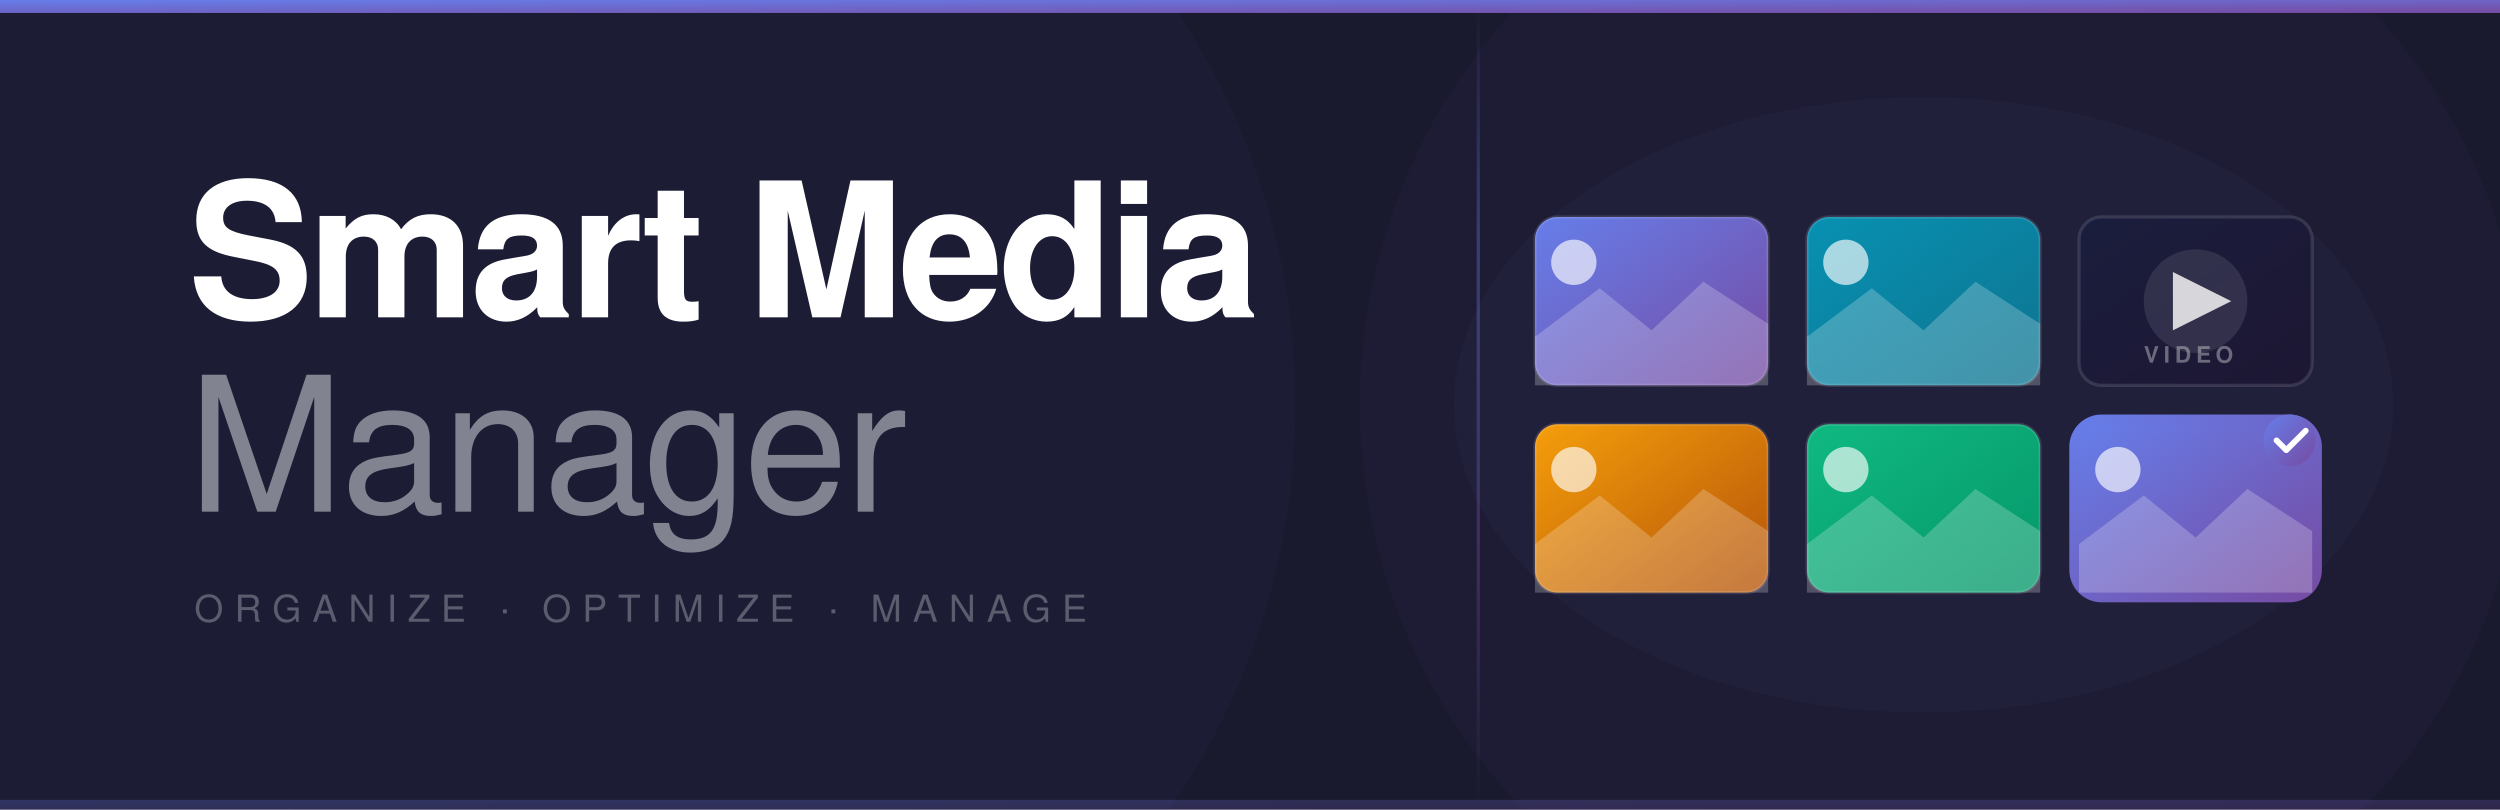
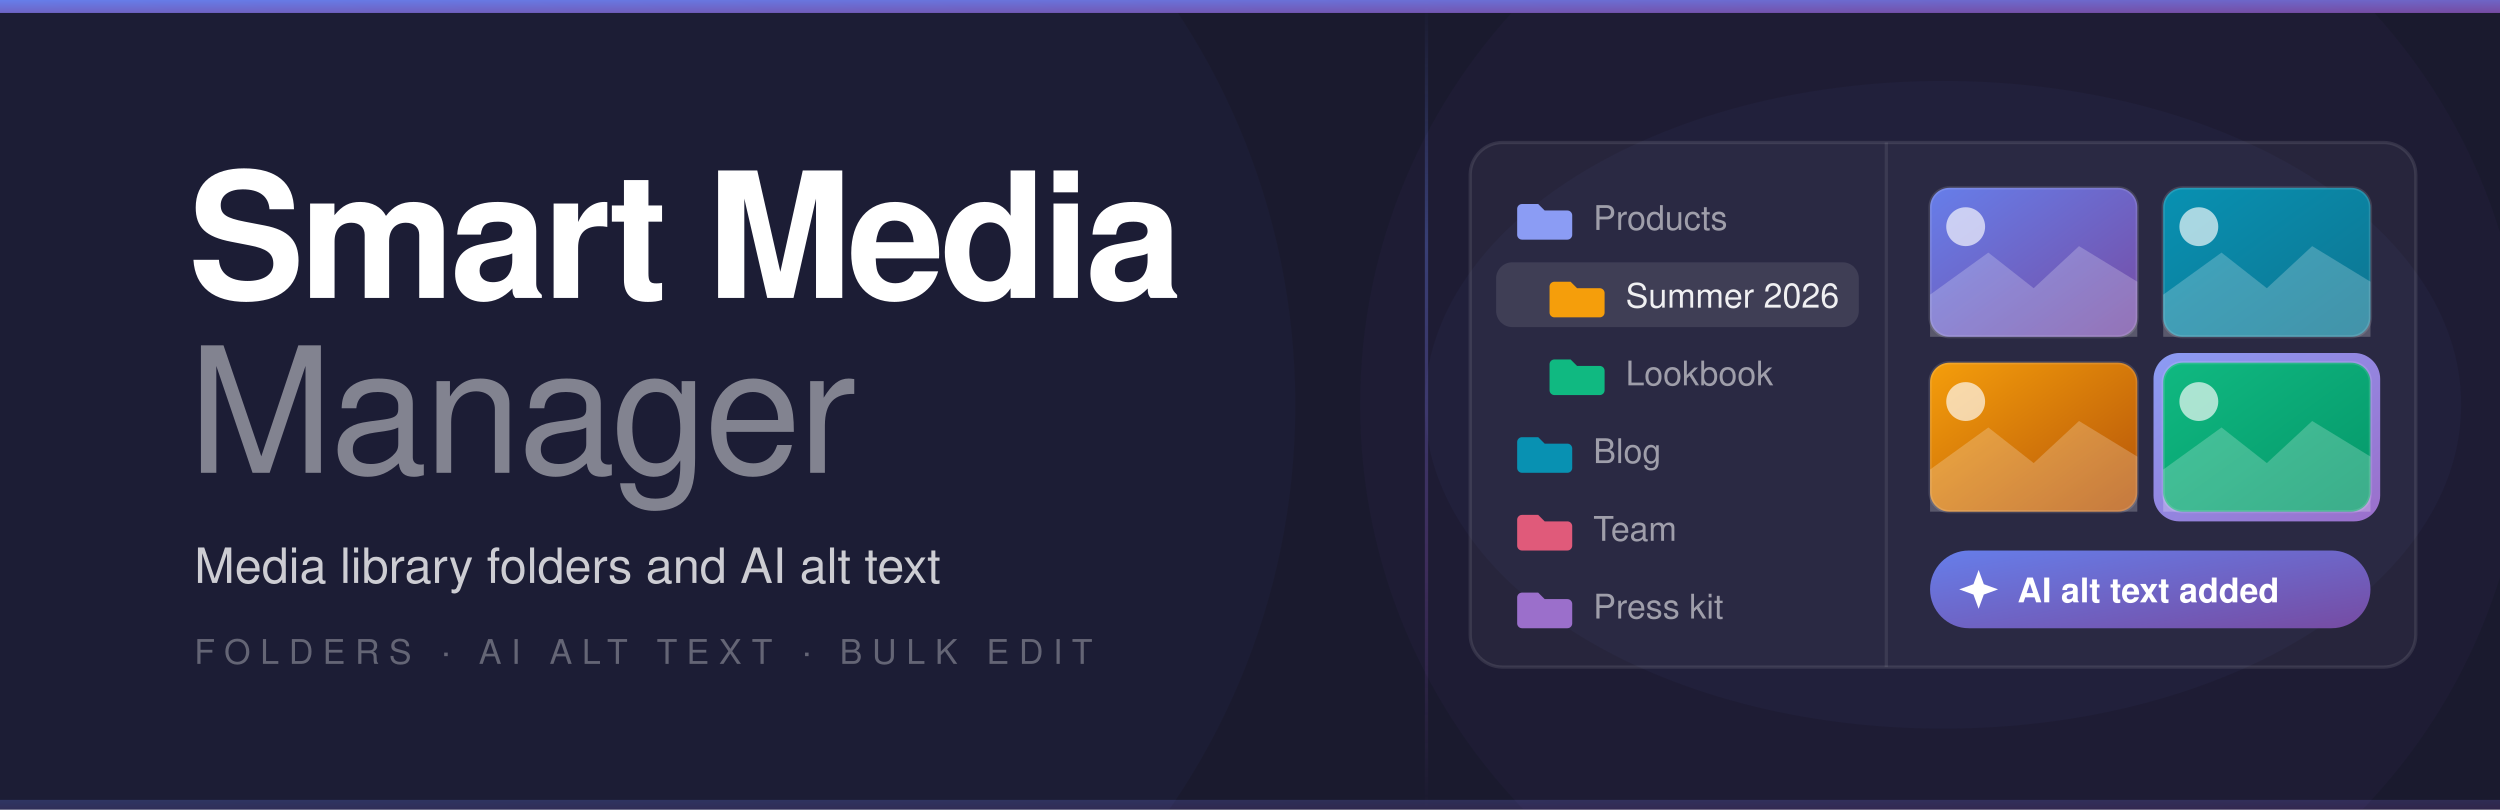
<svg xmlns="http://www.w3.org/2000/svg" viewBox="0 0 772 250" width="772" height="250">
  <defs>
    <linearGradient id="acc" x1="0%" y1="0%" x2="100%" y2="100%">
      <stop offset="0%" stop-color="#667eea" />
      <stop offset="100%" stop-color="#764ba2" />
    </linearGradient>
    <linearGradient id="accH" x1="0%" y1="0%" x2="100%" y2="100%">
      <stop offset="0%" stop-color="#8b9cf4" />
      <stop offset="100%" stop-color="#9b6fcb" />
    </linearGradient>
    <linearGradient id="tg1" x1="0%" y1="0%" x2="100%" y2="100%">
      <stop offset="0%" stop-color="#667eea" />
      <stop offset="100%" stop-color="#764ba2" />
    </linearGradient>
    <linearGradient id="tg2" x1="0%" y1="0%" x2="100%" y2="100%">
      <stop offset="0%" stop-color="#0891b2" />
      <stop offset="100%" stop-color="#0e7490" />
    </linearGradient>
    <linearGradient id="tg4" x1="0%" y1="0%" x2="100%" y2="100%">
      <stop offset="0%" stop-color="#f59e0b" />
      <stop offset="100%" stop-color="#b45309" />
    </linearGradient>
    <linearGradient id="tg5" x1="0%" y1="0%" x2="100%" y2="100%">
      <stop offset="0%" stop-color="#10b981" />
      <stop offset="100%" stop-color="#059669" />
    </linearGradient>
    <linearGradient id="sepG" x1="0" y1="0" x2="0" y2="1">
      <stop offset="0%" stop-color="#667eea" stop-opacity="0" />
      <stop offset="30%" stop-color="#667eea" stop-opacity="0.35" />
      <stop offset="70%" stop-color="#764ba2" stop-opacity="0.35" />
      <stop offset="100%" stop-color="#764ba2" stop-opacity="0" />
    </linearGradient>
  </defs>
  <rect width="772" height="250" fill="#1a1a2e" />
  <circle cx="180" cy="125" r="220" fill="#667eea" fill-opacity="0.035" />
  <circle cx="600" cy="125" r="180" fill="#764ba2" fill-opacity="0.05" />
  <rect x="0" y="0" width="772" height="4" fill="url(#acc)" />
  <rect x="0" y="247" width="772" height="3" fill="url(#acc)" fill-opacity="0.25" />
-   <text x="58" y="98" font-family="'Helvetica Neue', Helvetica, Arial, sans-serif" font-size="58" font-weight="800" letter-spacing="-1.5" fill="white">Smart Media</text>
-   <text x="58" y="158" font-family="'Helvetica Neue', Helvetica, Arial, sans-serif" font-size="58" font-weight="300" letter-spacing="-1" fill="white" fill-opacity="0.45">Manager</text>
-   <text x="60" y="192" font-family="'Helvetica Neue', Helvetica, Arial, sans-serif" font-size="11.5" font-weight="400" letter-spacing="3.5" fill="white" fill-opacity="0.28">ORGANIZE  ·  OPTIMIZE  ·  MANAGE</text>
-   <rect x="456" y="0" width="1" height="250" fill="url(#sepG)" />
-   <ellipse cx="594" cy="125" rx="145" ry="95" fill="#667eea" fill-opacity="0.04" />
-   <rect x="474" y="67" width="72" height="52" rx="7" fill="url(#tg1)" />
-   <path d="M474,119 L474,104 L494,89 L510,102 L526,87 L546,100 L546,119 Z" fill="white" fill-opacity="0.22" />
-   <circle cx="486" cy="81" r="7" fill="white" fill-opacity="0.65" />
-   <rect x="474" y="67" width="72" height="52" rx="7" fill="none" stroke="white" stroke-width="1" stroke-opacity="0.12" />
-   <rect x="558" y="67" width="72" height="52" rx="7" fill="url(#tg2)" />
-   <path d="M558,119 L558,104 L578,89 L594,102 L610,87 L630,100 L630,119 Z" fill="white" fill-opacity="0.22" />
-   <circle cx="570" cy="81" r="7" fill="white" fill-opacity="0.65" />
-   <rect x="558" y="67" width="72" height="52" rx="7" fill="none" stroke="white" stroke-width="1" stroke-opacity="0.12" />
-   <rect x="642" y="67" width="72" height="52" rx="7" fill="#0d0d1f" />
-   <rect x="642" y="67" width="72" height="52" rx="7" fill="url(#acc)" fill-opacity="0.15" />
-   <circle cx="678" cy="93" r="16" fill="white" fill-opacity="0.1" />
-   <polygon points="671,84 671,102 689,93" fill="white" fill-opacity="0.80" />
-   <text x="662" y="112" font-family="'Helvetica Neue', Helvetica, Arial, sans-serif" font-size="7" font-weight="600" letter-spacing="1.5" fill="white" fill-opacity="0.35">VIDEO</text>
-   <rect x="642" y="67" width="72" height="52" rx="7" fill="none" stroke="white" stroke-width="1" stroke-opacity="0.12" />
-   <rect x="474" y="131" width="72" height="52" rx="7" fill="url(#tg4)" />
-   <path d="M474,183 L474,168 L494,153 L510,166 L526,151 L546,164 L546,183 Z" fill="white" fill-opacity="0.22" />
-   <circle cx="486" cy="145" r="7" fill="white" fill-opacity="0.65" />
-   <rect x="474" y="131" width="72" height="52" rx="7" fill="none" stroke="white" stroke-width="1" stroke-opacity="0.12" />
-   <rect x="558" y="131" width="72" height="52" rx="7" fill="url(#tg5)" />
-   <path d="M558,183 L558,168 L578,153 L594,166 L610,151 L630,164 L630,183 Z" fill="white" fill-opacity="0.22" />
-   <circle cx="570" cy="145" r="7" fill="white" fill-opacity="0.65" />
-   <rect x="558" y="131" width="72" height="52" rx="7" fill="none" stroke="white" stroke-width="1" stroke-opacity="0.12" />
-   <rect x="639" y="128" width="78" height="58" rx="10" fill="url(#acc)" />
-   <rect x="642" y="131" width="72" height="52" rx="7" fill="url(#tg1)" />
-   <path d="M642,183 L642,168 L662,153 L678,166 L694,151 L714,164 L714,183 Z" fill="white" fill-opacity="0.22" />
-   <circle cx="654" cy="145" r="7" fill="white" fill-opacity="0.65" />
-   <circle cx="707" cy="136" r="8" fill="url(#acc)" />
-   <path d="M703,136 L706,139 L712,133" fill="none" stroke="white" stroke-width="1.8" stroke-linecap="round" stroke-linejoin="round" />
+   <text x="58" y="92" font-family="'Helvetica Neue', Helvetica, Arial, sans-serif" font-size="54" font-weight="800" letter-spacing="-1.5" fill="white">Smart Media</text>
+   <text x="58" y="146" font-family="'Helvetica Neue', Helvetica, Arial, sans-serif" font-size="54" font-weight="300" letter-spacing="-1" fill="white" fill-opacity="0.45">Manager</text>
+   <text x="60" y="180" font-family="'Helvetica Neue', Helvetica, Arial, sans-serif" font-size="15" font-weight="500" fill="white" fill-opacity="0.78">Media library folders and AI alt text</text>
+   <text x="60" y="205" font-family="'Helvetica Neue', Helvetica, Arial, sans-serif" font-size="10.5" font-weight="400" letter-spacing="3" fill="white" fill-opacity="0.32">FOLDERS  ·  AI ALT TEXT  ·  BULK EDIT</text>
+   <rect x="440" y="0" width="1" height="250" fill="url(#sepG)" />
+   <ellipse cx="600" cy="125" rx="160" ry="100" fill="#667eea" fill-opacity="0.04" />
+   <rect x="454" y="44" width="292" height="162" rx="10" fill="white" fill-opacity="0.04" stroke="white" stroke-opacity="0.10" />
+   <rect x="582" y="44" width="1" height="162" fill="white" fill-opacity="0.08" />
+   <path d="M470,63 h5 l2,2 h7 a1.5,1.5 0 0 1 1.5,1.5 v6 a1.5,1.5 0 0 1 -1.5,1.5 h-14 a1.5,1.5 0 0 1 -1.5,-1.5 v-8 a1.5,1.5 0 0 1 1.5,-1.5 z" fill="#8b9cf4" />
+   <text x="492" y="71" font-family="'Helvetica Neue', Helvetica, Arial, sans-serif" font-size="10.5" font-weight="500" fill="white" fill-opacity="0.55">Products</text>
+   <rect x="462" y="81" width="112" height="20" rx="5" fill="white" fill-opacity="0.10" />
+   <path d="M480,87 h5 l2,2 h7 a1.5,1.5 0 0 1 1.5,1.5 v6 a1.5,1.5 0 0 1 -1.5,1.5 h-14 a1.5,1.5 0 0 1 -1.5,-1.5 v-8 a1.5,1.5 0 0 1 1.5,-1.5 z" fill="#f59e0b" />
+   <text x="502" y="95" font-family="'Helvetica Neue', Helvetica, Arial, sans-serif" font-size="10.5" font-weight="500" fill="white" fill-opacity="0.92">Summer 2026</text>
+   <path d="M480,111 h5 l2,2 h7 a1.5,1.5 0 0 1 1.5,1.5 v6 a1.5,1.5 0 0 1 -1.5,1.5 h-14 a1.5,1.5 0 0 1 -1.5,-1.5 v-8 a1.5,1.5 0 0 1 1.5,-1.5 z" fill="#10b981" />
+   <text x="502" y="119" font-family="'Helvetica Neue', Helvetica, Arial, sans-serif" font-size="10.5" font-weight="500" fill="white" fill-opacity="0.55">Lookbook</text>
+   <path d="M470,135 h5 l2,2 h7 a1.5,1.5 0 0 1 1.5,1.5 v6 a1.5,1.5 0 0 1 -1.5,1.5 h-14 a1.5,1.5 0 0 1 -1.5,-1.5 v-8 a1.5,1.5 0 0 1 1.5,-1.5 z" fill="#0891b2" />
+   <text x="492" y="143" font-family="'Helvetica Neue', Helvetica, Arial, sans-serif" font-size="10.5" font-weight="500" fill="white" fill-opacity="0.55">Blog</text>
+   <path d="M470,159 h5 l2,2 h7 a1.5,1.5 0 0 1 1.5,1.5 v6 a1.5,1.5 0 0 1 -1.5,1.5 h-14 a1.5,1.5 0 0 1 -1.5,-1.5 v-8 a1.5,1.5 0 0 1 1.5,-1.5 z" fill="#e05a7a" />
+   <text x="492" y="167" font-family="'Helvetica Neue', Helvetica, Arial, sans-serif" font-size="10.5" font-weight="500" fill="white" fill-opacity="0.55">Team</text>
+   <path d="M470,183 h5 l2,2 h7 a1.5,1.5 0 0 1 1.5,1.5 v6 a1.5,1.5 0 0 1 -1.5,1.5 h-14 a1.5,1.5 0 0 1 -1.5,-1.5 v-8 a1.5,1.5 0 0 1 1.5,-1.5 z" fill="#9b6fcb" />
+   <text x="492" y="191" font-family="'Helvetica Neue', Helvetica, Arial, sans-serif" font-size="10.5" font-weight="500" fill="white" fill-opacity="0.55">Press kit</text>
+   <rect x="596" y="58" width="64" height="46" rx="6" fill="url(#tg1)" />
+   <path d="M596,104 L596,91 L614,78 L628,89 L642,76 L660,87 L660,104 Z" fill="white" fill-opacity="0.22" />
+   <circle cx="607" cy="70" r="6" fill="white" fill-opacity="0.65" />
+   <rect x="596" y="58" width="64" height="46" rx="6" fill="none" stroke="white" stroke-width="1" stroke-opacity="0.12" />
+   <rect x="668" y="58" width="64" height="46" rx="6" fill="url(#tg2)" />
+   <path d="M668,104 L668,91 L686,78 L700,89 L714,76 L732,87 L732,104 Z" fill="white" fill-opacity="0.22" />
+   <circle cx="679" cy="70" r="6" fill="white" fill-opacity="0.65" />
+   <rect x="668" y="58" width="64" height="46" rx="6" fill="none" stroke="white" stroke-width="1" stroke-opacity="0.12" />
+   <rect x="596" y="112" width="64" height="46" rx="6" fill="url(#tg4)" />
+   <path d="M596,158 L596,145 L614,132 L628,143 L642,130 L660,141 L660,158 Z" fill="white" fill-opacity="0.22" />
+   <circle cx="607" cy="124" r="6" fill="white" fill-opacity="0.65" />
+   <rect x="596" y="112" width="64" height="46" rx="6" fill="none" stroke="white" stroke-width="1" stroke-opacity="0.12" />
+   <rect x="665" y="109" width="70" height="52" rx="8" fill="url(#accH)" />
+   <rect x="668" y="112" width="64" height="46" rx="6" fill="url(#tg5)" />
+   <path d="M668,158 L668,145 L686,132 L700,143 L714,130 L732,141 L732,158 Z" fill="white" fill-opacity="0.22" />
+   <circle cx="679" cy="124" r="6" fill="white" fill-opacity="0.65" />
+   <rect x="668" y="112" width="64" height="46" rx="6" fill="none" stroke="white" stroke-width="1" stroke-opacity="0.12" />
+   <rect x="596" y="170" width="136" height="24" rx="12" fill="url(#acc)" />
+   <path d="M611,176 l1.6,4.4 l4.4,1.6 l-4.4,1.6 l-1.6,4.4 l-1.6,-4.4 l-4.4,-1.6 l4.4,-1.6 z" fill="white" />
+   <text x="623" y="186" font-family="'Helvetica Neue', Helvetica, Arial, sans-serif" font-size="10.5" font-weight="600" fill="white">AI alt text added</text>
</svg>
